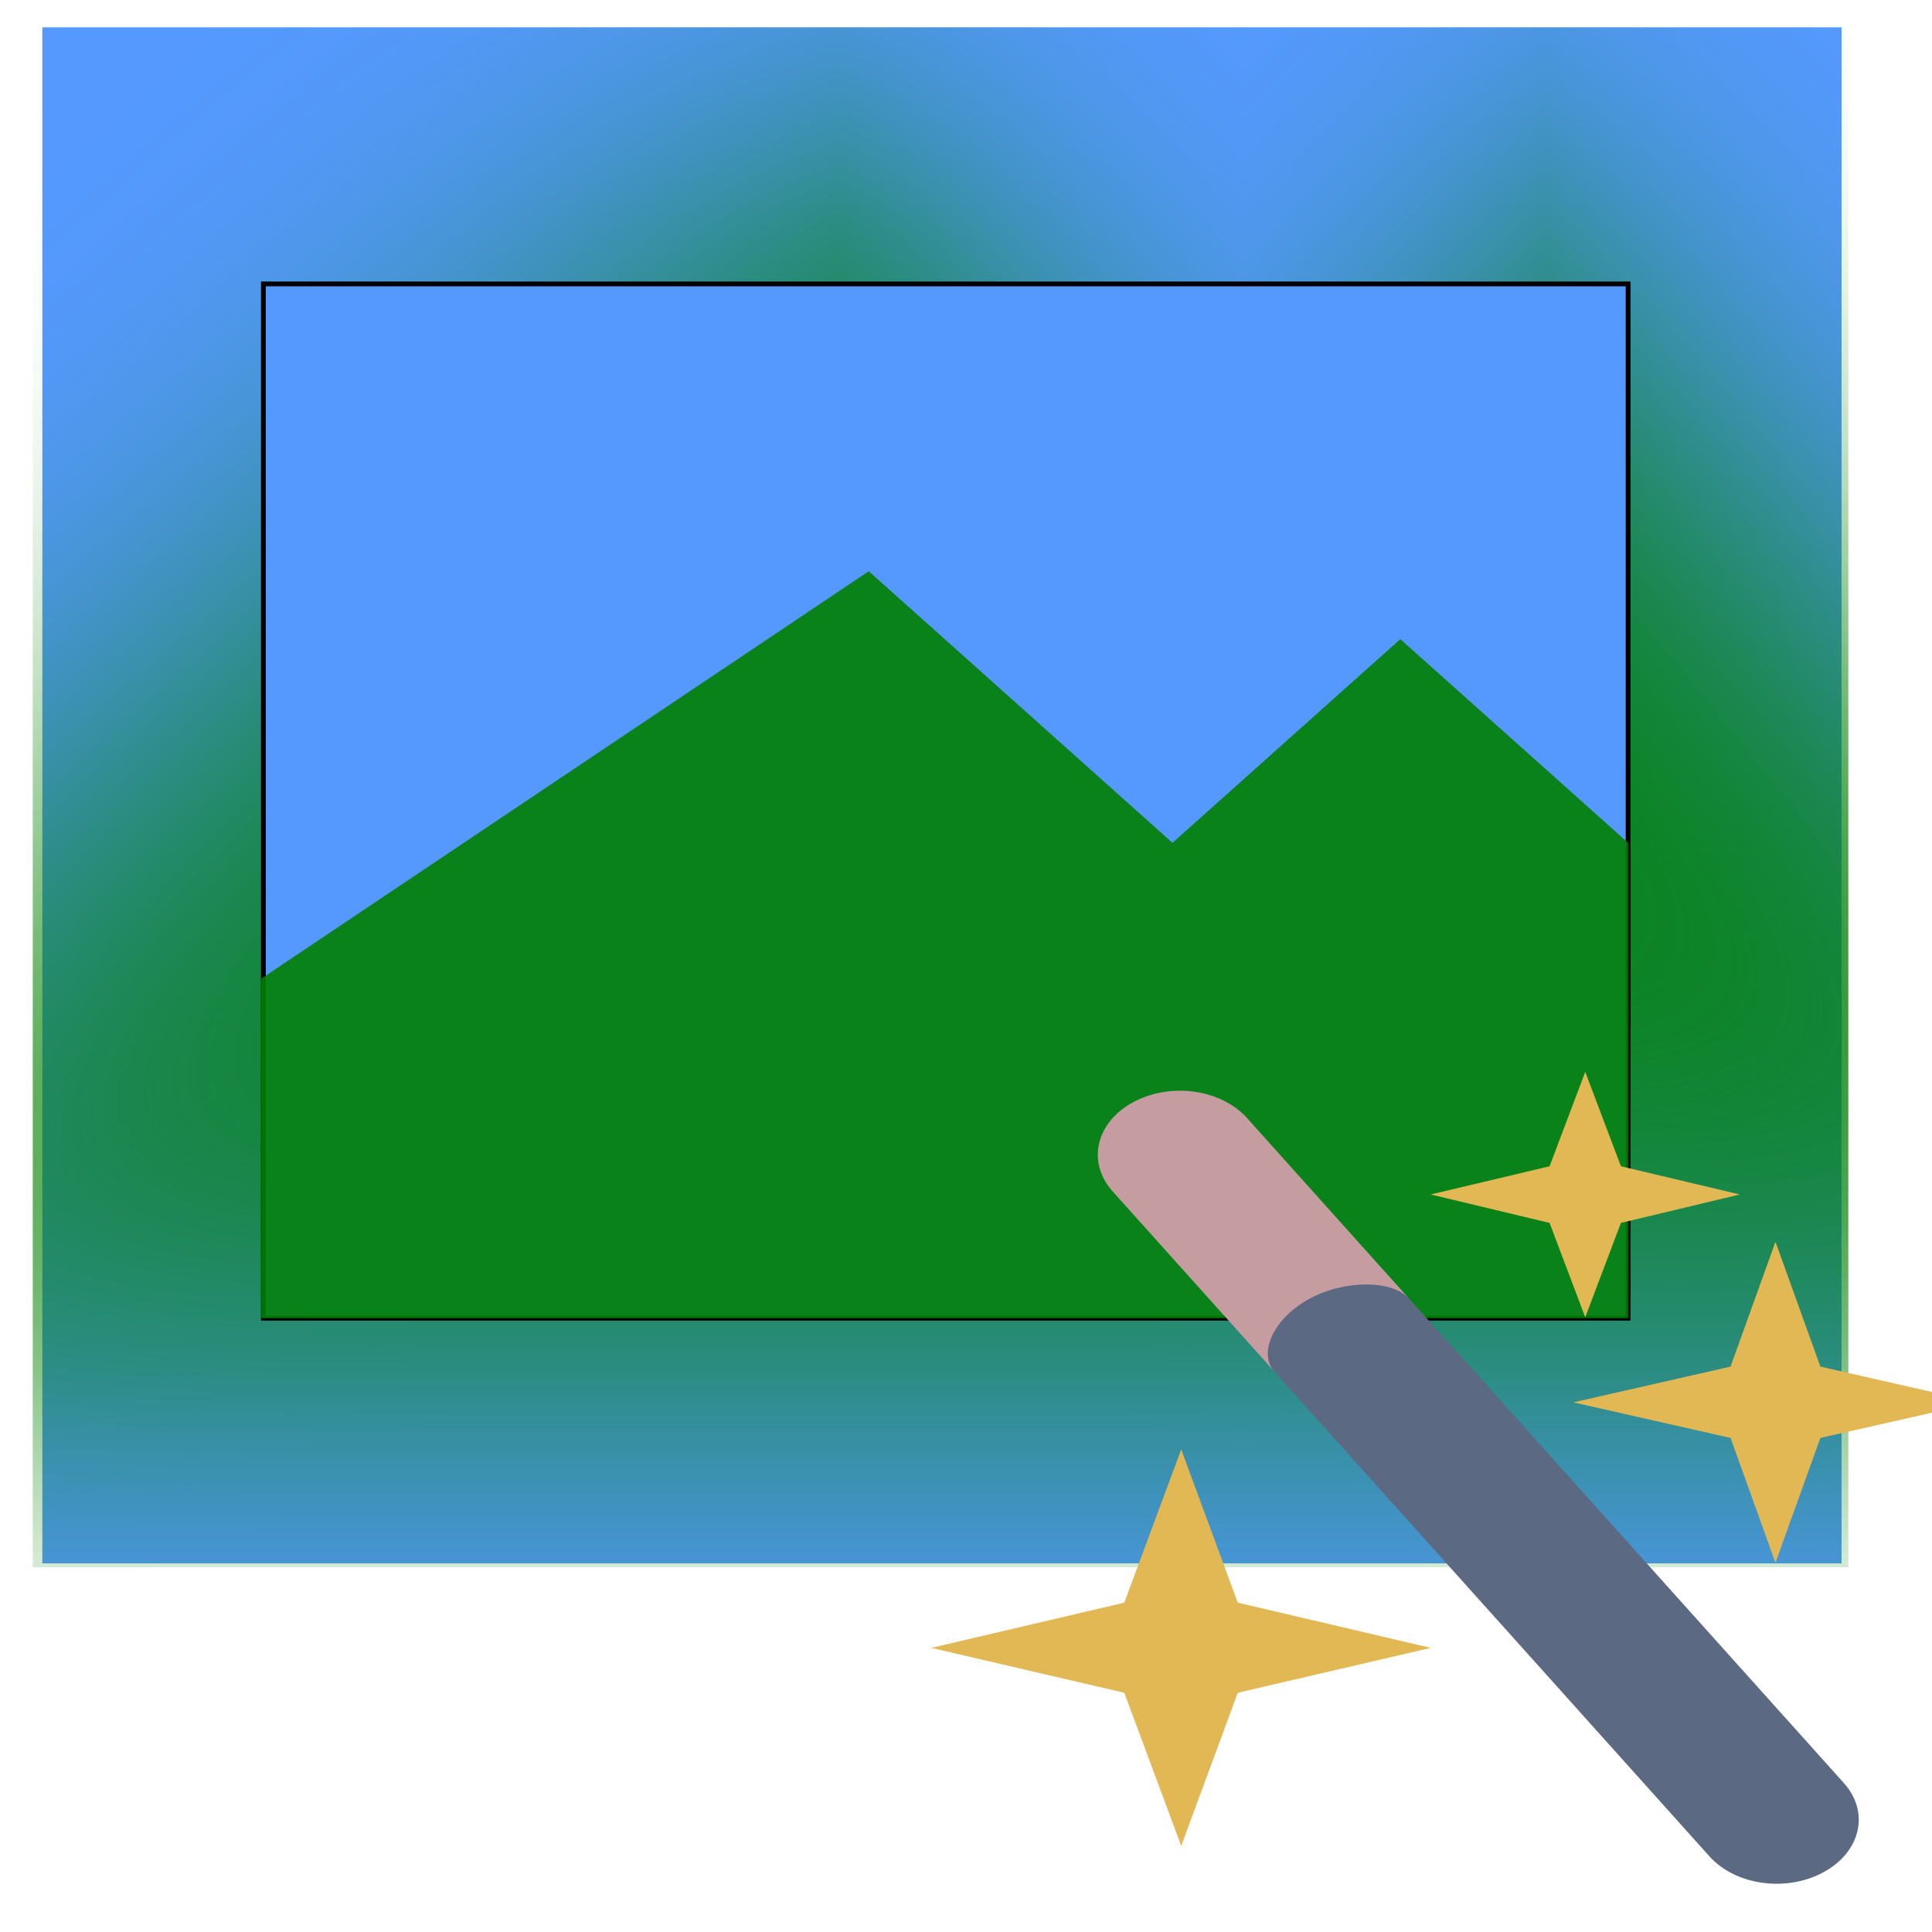
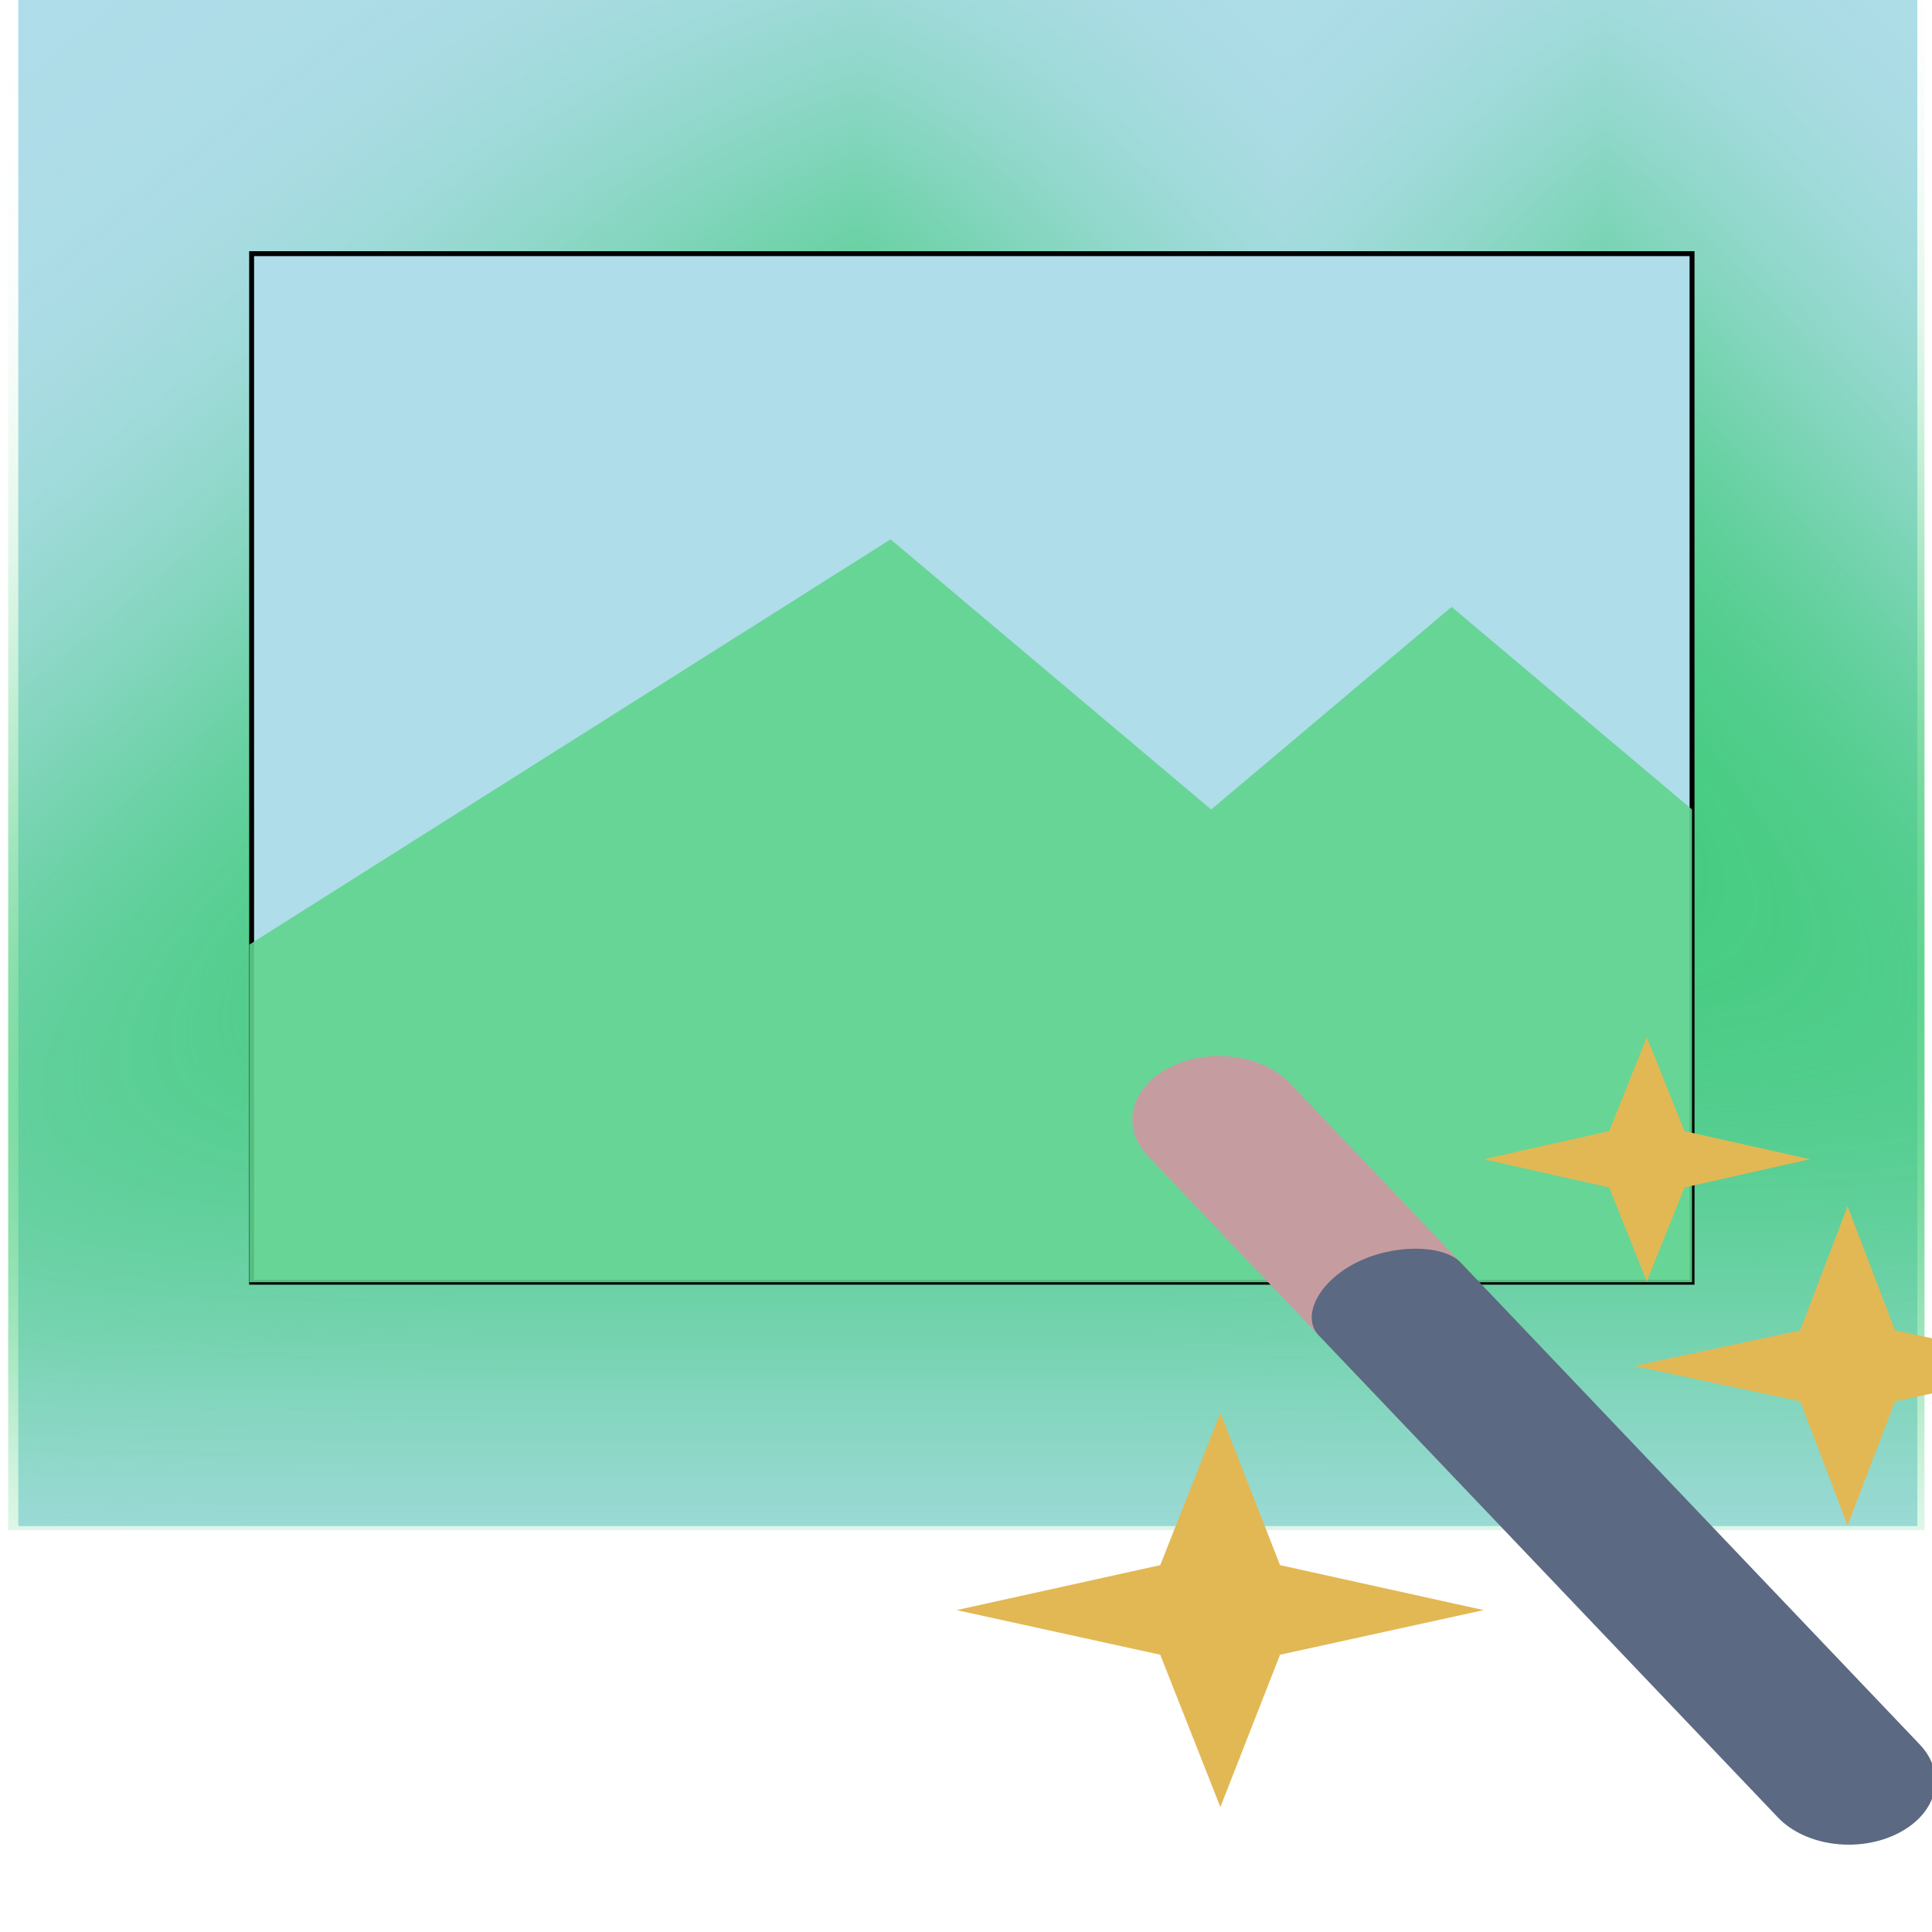
- <svg xmlns="http://www.w3.org/2000/svg" width="48" height="48" viewBox="0 0 48 48" version="1.1" id="svg8">
+ <svg xmlns="http://www.w3.org/2000/svg" width="256" height="256" viewBox="0 0 256 256" version="1.1" id="svg8">
  <defs id="defs12">
-     <filter style="color-interpolation-filters:sRGB;" id="filter4548">
+     <filter style="color-interpolation-filters:sRGB" id="filter4548">
      <feGaussianBlur stdDeviation="0.01 8.83" result="fbSourceGraphic" id="feGaussianBlur4546" />
      <feColorMatrix result="fbSourceGraphicAlpha" in="fbSourceGraphic" values="0 0 0 -1 0 0 0 0 -1 0 0 0 0 -1 0 0 0 0 1 0" id="feColorMatrix4550" />
      <feGaussianBlur id="feGaussianBlur4552" stdDeviation="0.01 8.83" result="blur" in="fbSourceGraphic" />
    </filter>
  </defs>
-   <path style="fill:#5599ff;stroke-width:1.038" d="M 1.052,0.679 H 45.753 V 38.842 H 1.052 Z" id="path2" />
-   <path style="fill:#008000;fill-opacity:0.902;stroke-width:1.203;filter:url(#filter4548)" d="M 21.518,16 1.932,30.182 V 42 H 46 V 25.455 l -7.345,-7.091 -7.345,7.091 z" id="path4" transform="matrix(1.023592,0,0,1.225958,-1.163885,-15.74708)" />
-   <path style="opacity:1;fill:#5599ff;stroke:#000000;stroke-width:0.119;stroke-miterlimit:4;stroke-dasharray:none;stroke-opacity:1" d="M 6.544,7.054 H 40.45 V 32.75 H 6.544 Z" id="path2-3" />
-   <path style="fill:#008000;fill-opacity:0.902;stroke-width:0.892" d="M 21.584,14.192 6.492,24.314 v 8.435 H 40.45 V 20.94 l -5.66,-5.061 -5.66,5.061 z" id="path4-6" />
-   <g id="g4588" transform="matrix(0.5907525,0,0,0.4690703,21.95772,25.69205)">
+   <path style="fill:#afdde9;stroke-width:5.671" d="M 2.423,-0.202 H 254.056 V 202.212 H 2.423 Z" id="path2" />
+   <path style="fill:#37c871;fill-opacity:0.902;stroke-width:1.203;filter:url(#filter4548)" d="M 21.518,16 1.932,30.182 V 42 H 46 V 25.455 l -7.345,-7.091 -7.345,7.091 z" id="path4" transform="matrix(5.762054,0,0,6.50248,-10.04837,-87.32672)" />
+   <path style="opacity:1;fill:#afdde9;stroke:#000000;stroke-width:0.652;stroke-miterlimit:4;stroke-dasharray:none;stroke-opacity:1" d="M 33.341,33.611 H 224.204 V 169.9 H 33.341 Z" id="path2-3" />
+   <path style="fill:#5fd38d;fill-opacity:0.902;stroke-width:4.874" d="M 118.006,71.469 33.047,125.159 v 44.741 H 224.204 V 107.262 L 192.345,80.417 160.485,107.262 Z" id="path4-6" />
+   <g id="g4588" transform="matrix(3.325491,0,0,2.487948,120.1088,132.4663)">
    <path id="path4562" style="fill:#e2b854;fill-opacity:1;fill-rule:nonzero;stroke:none" d="m 12.509,22 -2.396,8.114 -8.114,2.395 8.114,2.377 L 12.509,43 14.886,34.886 23,32.509 14.886,30.114" />
    <path id="path4564" style="fill:#e2b854;fill-opacity:1;fill-rule:nonzero;stroke:none" d="M 37.5,11 35.611,17.611 29,19.505 35.611,21.389 37.5,28 39.389,21.389 46,19.505 39.389,17.611" />
    <path id="path4566" style="fill:#e2b854;fill-opacity:1;fill-rule:nonzero;stroke:none" d="M 29.5,2 28,7 23,8.494 28,10 29.5,15 31,10 36,8.494 31,7" />
    <g id="g4572" transform="matrix(1.236301,1.734828,-1.765621,1.21474,60.09373,8.25847)">
      <path id="path4568" style="opacity:1;fill:#5c6982;fill-opacity:1;stroke:none" d="m -7.9,16 c -0.73,-10e-4 -2.102,0.448 -2.101,1.6 10e-4,1.183 1.37,1.6 2.101,1.6 H 6.901 c 0.886,0 1.6,-0.713 1.6,-1.6 0,-0.886 -0.713,-1.6 -1.6,-1.6 z" />
      <path id="path4570" style="opacity:1;fill:#c59da1;fill-opacity:1;stroke:none" d="m -13.4,16 c -0.886,0 -1.6,0.713 -1.6,1.6 0,0.886 0.713,1.6 1.6,1.6 h 5.5 c -0.558,0 -1.1,-0.737 -1.1,-1.6 0,-0.863 0.557,-1.6 1.1,-1.599" />
    </g>
  </g>
</svg>
